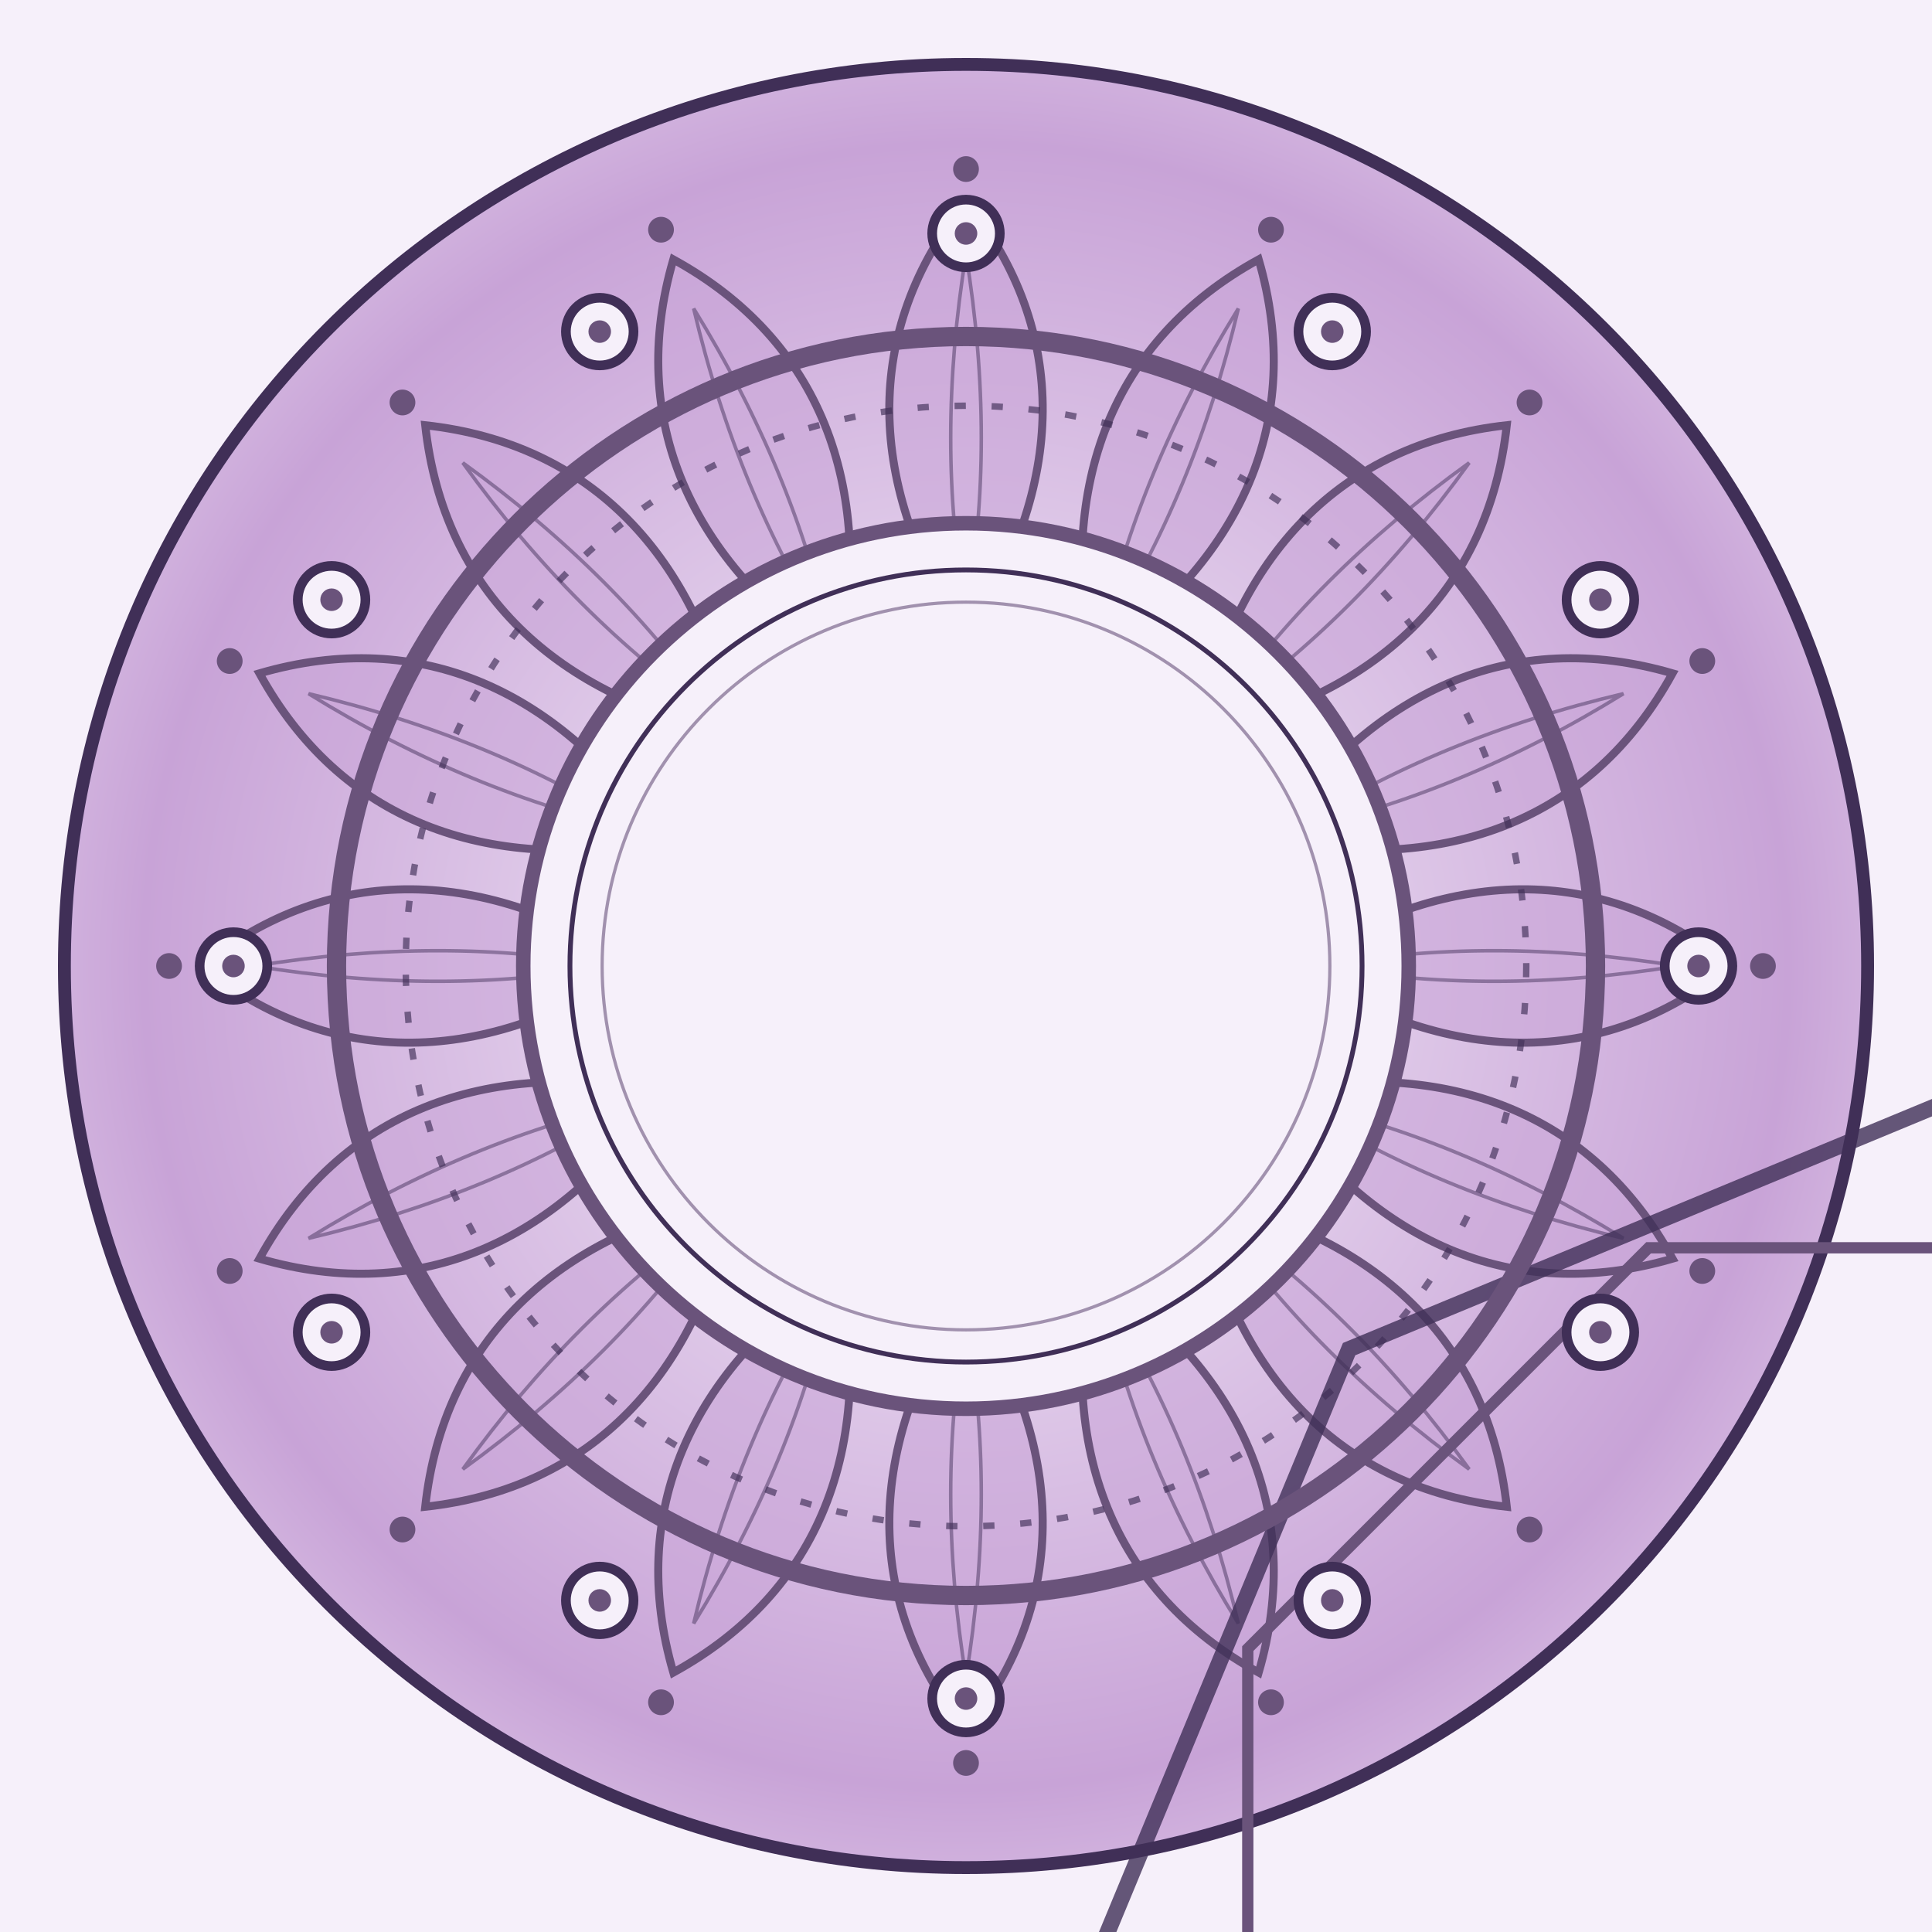
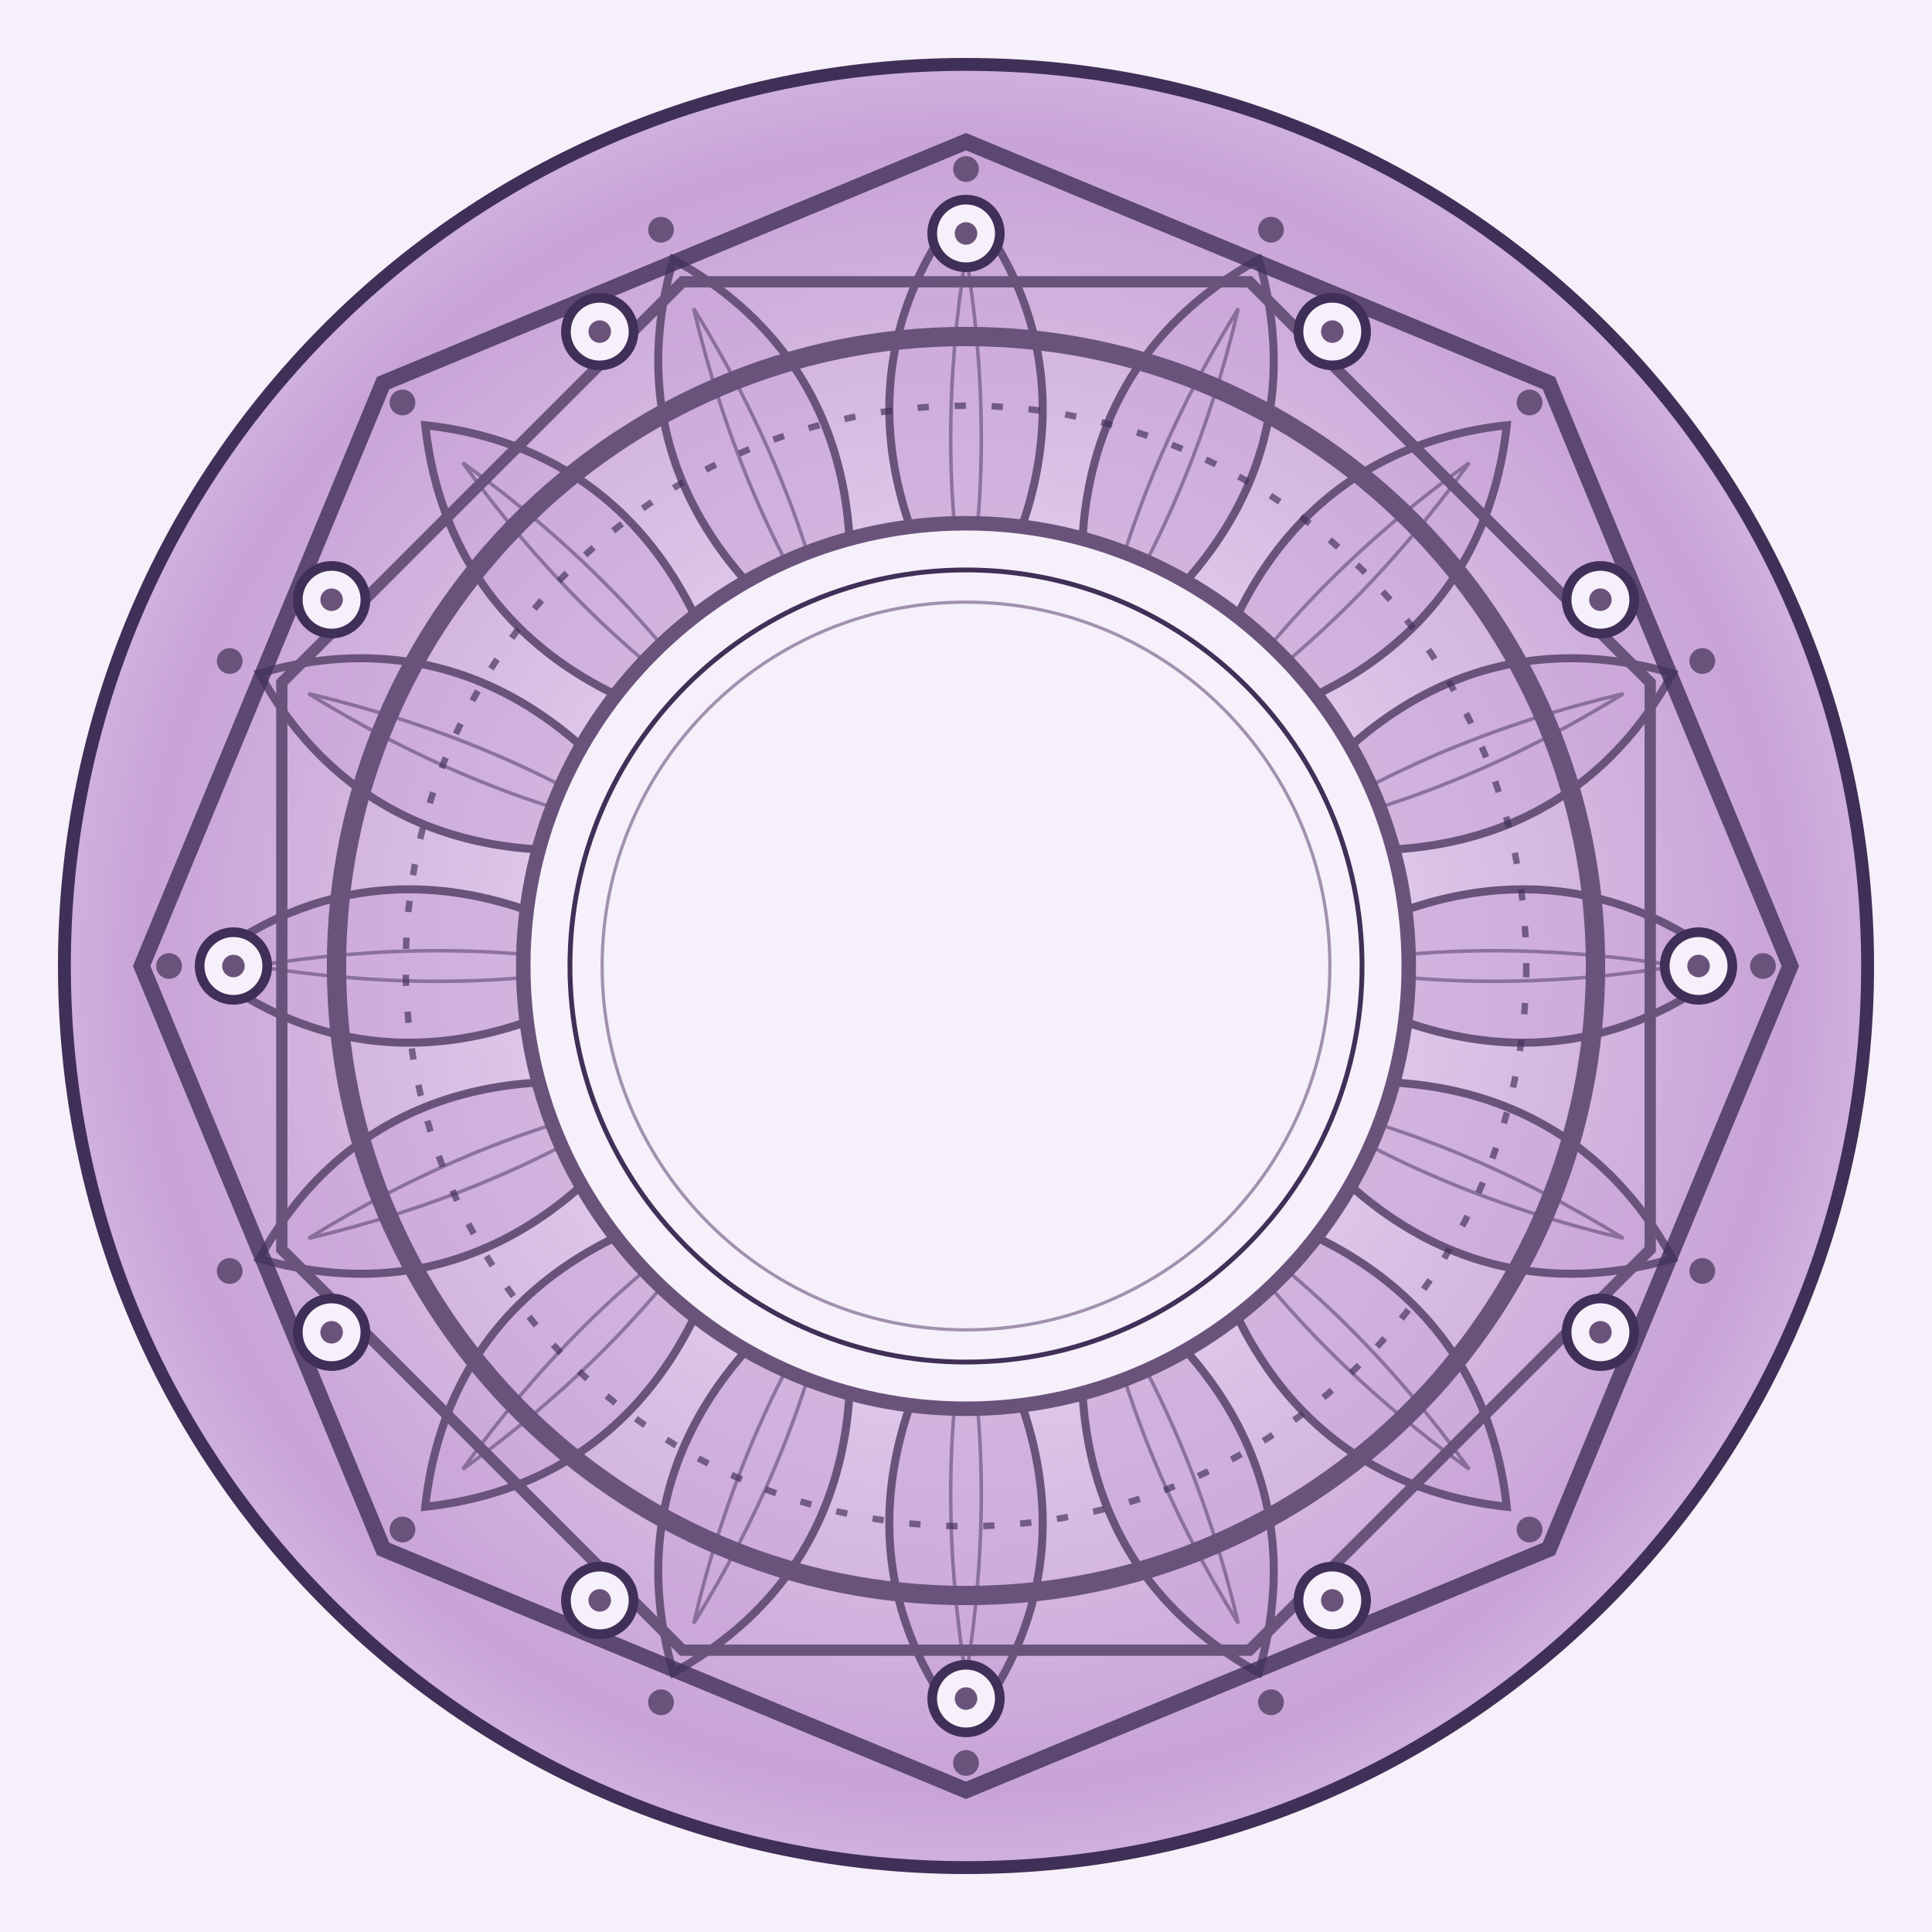
<svg xmlns="http://www.w3.org/2000/svg" viewBox="0 0 1200 1200" role="img" aria-label="Eight Point Star mandala">
  <defs>
    <radialGradient id="paper" cx="50%" cy="50%" r="70%">
      <stop offset="0%" stop-color="#f6f0fa" />
      <stop offset="65%" stop-color="#c8a3d7" />
      <stop offset="100%" stop-color="#f6f0fa" />
    </radialGradient>
  </defs>
  <rect width="1200" height="1200" fill="#f6f0fa" />
  <circle cx="600" cy="600" r="560" fill="url(#paper)" stroke="#402f57" stroke-width="8" />
  <g transform="translate(0,0)">
    <g transform="rotate(0 600 600)">
      <path d="M600 125 C665 206 662 302 600 396 C538 302 535 206 600 125Z" fill="#c8a3d7" fill-opacity=".55" stroke="#6a537b" stroke-width="5" />
      <path d="M600 158 Q619 275 600 380 Q581 275 600 158Z" fill="none" stroke="#402f57" stroke-width="2.2" opacity=".48" />
      <circle cx="600" cy="105" r="8" fill="#6a537b" />
    </g>
    <g transform="rotate(22.5 600 600)">
      <path d="M600 125 C665 206 662 302 600 396 C538 302 535 206 600 125Z" fill="#c8a3d7" fill-opacity=".55" stroke="#6a537b" stroke-width="5" />
      <path d="M600 158 Q619 275 600 380 Q581 275 600 158Z" fill="none" stroke="#402f57" stroke-width="2.2" opacity=".48" />
      <circle cx="600" cy="105" r="8" fill="#6a537b" />
    </g>
    <g transform="rotate(45 600 600)">
      <path d="M600 125 C665 206 662 302 600 396 C538 302 535 206 600 125Z" fill="#c8a3d7" fill-opacity=".55" stroke="#6a537b" stroke-width="5" />
      <path d="M600 158 Q619 275 600 380 Q581 275 600 158Z" fill="none" stroke="#402f57" stroke-width="2.2" opacity=".48" />
      <circle cx="600" cy="105" r="8" fill="#6a537b" />
    </g>
    <g transform="rotate(67.5 600 600)">
      <path d="M600 125 C665 206 662 302 600 396 C538 302 535 206 600 125Z" fill="#c8a3d7" fill-opacity=".55" stroke="#6a537b" stroke-width="5" />
      <path d="M600 158 Q619 275 600 380 Q581 275 600 158Z" fill="none" stroke="#402f57" stroke-width="2.2" opacity=".48" />
      <circle cx="600" cy="105" r="8" fill="#6a537b" />
    </g>
    <g transform="rotate(90 600 600)">
      <path d="M600 125 C665 206 662 302 600 396 C538 302 535 206 600 125Z" fill="#c8a3d7" fill-opacity=".55" stroke="#6a537b" stroke-width="5" />
      <path d="M600 158 Q619 275 600 380 Q581 275 600 158Z" fill="none" stroke="#402f57" stroke-width="2.2" opacity=".48" />
      <circle cx="600" cy="105" r="8" fill="#6a537b" />
    </g>
    <g transform="rotate(112.5 600 600)">
      <path d="M600 125 C665 206 662 302 600 396 C538 302 535 206 600 125Z" fill="#c8a3d7" fill-opacity=".55" stroke="#6a537b" stroke-width="5" />
      <path d="M600 158 Q619 275 600 380 Q581 275 600 158Z" fill="none" stroke="#402f57" stroke-width="2.2" opacity=".48" />
      <circle cx="600" cy="105" r="8" fill="#6a537b" />
    </g>
    <g transform="rotate(135 600 600)">
      <path d="M600 125 C665 206 662 302 600 396 C538 302 535 206 600 125Z" fill="#c8a3d7" fill-opacity=".55" stroke="#6a537b" stroke-width="5" />
      <path d="M600 158 Q619 275 600 380 Q581 275 600 158Z" fill="none" stroke="#402f57" stroke-width="2.2" opacity=".48" />
      <circle cx="600" cy="105" r="8" fill="#6a537b" />
    </g>
    <g transform="rotate(157.5 600 600)">
      <path d="M600 125 C665 206 662 302 600 396 C538 302 535 206 600 125Z" fill="#c8a3d7" fill-opacity=".55" stroke="#6a537b" stroke-width="5" />
      <path d="M600 158 Q619 275 600 380 Q581 275 600 158Z" fill="none" stroke="#402f57" stroke-width="2.2" opacity=".48" />
      <circle cx="600" cy="105" r="8" fill="#6a537b" />
    </g>
    <g transform="rotate(180 600 600)">
      <path d="M600 125 C665 206 662 302 600 396 C538 302 535 206 600 125Z" fill="#c8a3d7" fill-opacity=".55" stroke="#6a537b" stroke-width="5" />
      <path d="M600 158 Q619 275 600 380 Q581 275 600 158Z" fill="none" stroke="#402f57" stroke-width="2.2" opacity=".48" />
      <circle cx="600" cy="105" r="8" fill="#6a537b" />
    </g>
    <g transform="rotate(202.5 600 600)">
      <path d="M600 125 C665 206 662 302 600 396 C538 302 535 206 600 125Z" fill="#c8a3d7" fill-opacity=".55" stroke="#6a537b" stroke-width="5" />
      <path d="M600 158 Q619 275 600 380 Q581 275 600 158Z" fill="none" stroke="#402f57" stroke-width="2.2" opacity=".48" />
      <circle cx="600" cy="105" r="8" fill="#6a537b" />
    </g>
    <g transform="rotate(225 600 600)">
      <path d="M600 125 C665 206 662 302 600 396 C538 302 535 206 600 125Z" fill="#c8a3d7" fill-opacity=".55" stroke="#6a537b" stroke-width="5" />
      <path d="M600 158 Q619 275 600 380 Q581 275 600 158Z" fill="none" stroke="#402f57" stroke-width="2.2" opacity=".48" />
      <circle cx="600" cy="105" r="8" fill="#6a537b" />
    </g>
    <g transform="rotate(247.5 600 600)">
      <path d="M600 125 C665 206 662 302 600 396 C538 302 535 206 600 125Z" fill="#c8a3d7" fill-opacity=".55" stroke="#6a537b" stroke-width="5" />
      <path d="M600 158 Q619 275 600 380 Q581 275 600 158Z" fill="none" stroke="#402f57" stroke-width="2.2" opacity=".48" />
      <circle cx="600" cy="105" r="8" fill="#6a537b" />
    </g>
    <g transform="rotate(270 600 600)">
      <path d="M600 125 C665 206 662 302 600 396 C538 302 535 206 600 125Z" fill="#c8a3d7" fill-opacity=".55" stroke="#6a537b" stroke-width="5" />
      <path d="M600 158 Q619 275 600 380 Q581 275 600 158Z" fill="none" stroke="#402f57" stroke-width="2.2" opacity=".48" />
      <circle cx="600" cy="105" r="8" fill="#6a537b" />
    </g>
    <g transform="rotate(292.5 600 600)">
      <path d="M600 125 C665 206 662 302 600 396 C538 302 535 206 600 125Z" fill="#c8a3d7" fill-opacity=".55" stroke="#6a537b" stroke-width="5" />
      <path d="M600 158 Q619 275 600 380 Q581 275 600 158Z" fill="none" stroke="#402f57" stroke-width="2.2" opacity=".48" />
      <circle cx="600" cy="105" r="8" fill="#6a537b" />
    </g>
    <g transform="rotate(315 600 600)">
      <path d="M600 125 C665 206 662 302 600 396 C538 302 535 206 600 125Z" fill="#c8a3d7" fill-opacity=".55" stroke="#6a537b" stroke-width="5" />
      <path d="M600 158 Q619 275 600 380 Q581 275 600 158Z" fill="none" stroke="#402f57" stroke-width="2.2" opacity=".48" />
      <circle cx="600" cy="105" r="8" fill="#6a537b" />
    </g>
    <g transform="rotate(337.5 600 600)">
      <path d="M600 125 C665 206 662 302 600 396 C538 302 535 206 600 125Z" fill="#c8a3d7" fill-opacity=".55" stroke="#6a537b" stroke-width="5" />
      <path d="M600 158 Q619 275 600 380 Q581 275 600 158Z" fill="none" stroke="#402f57" stroke-width="2.2" opacity=".48" />
      <circle cx="600" cy="105" r="8" fill="#6a537b" />
    </g>
  </g>
-   <g transform="translate(600 600)">
+   <g>
    <polygon points="600.00,88.00 962.04,237.96 1112.00,600.00 962.04,962.04 600.00,1112.00 237.96,962.04 88.00,600.00 237.96,237.96" fill="none" stroke="#402f57" stroke-width="10" opacity=".8" />
    <polygon points="1024.98,776.03 776.03,1024.98 423.97,1024.98 175.02,776.03 175.02,423.97 423.97,175.02 776.03,175.02 1024.98,423.97" fill="none" stroke="#6a537b" stroke-width="7" />
  </g>
  <g>
    <circle cx="600.00" cy="145.00" r="21" fill="#f6f0fa" stroke="#402f57" stroke-width="6" />
    <circle cx="600.00" cy="145.00" r="7" fill="#6a537b" />
    <circle cx="827.50" cy="205.96" r="21" fill="#f6f0fa" stroke="#402f57" stroke-width="6" />
    <circle cx="827.50" cy="205.96" r="7" fill="#6a537b" />
    <circle cx="994.04" cy="372.50" r="21" fill="#f6f0fa" stroke="#402f57" stroke-width="6" />
    <circle cx="994.04" cy="372.50" r="7" fill="#6a537b" />
    <circle cx="1055.00" cy="600.00" r="21" fill="#f6f0fa" stroke="#402f57" stroke-width="6" />
    <circle cx="1055.00" cy="600.00" r="7" fill="#6a537b" />
    <circle cx="994.04" cy="827.50" r="21" fill="#f6f0fa" stroke="#402f57" stroke-width="6" />
    <circle cx="994.04" cy="827.50" r="7" fill="#6a537b" />
    <circle cx="827.50" cy="994.04" r="21" fill="#f6f0fa" stroke="#402f57" stroke-width="6" />
    <circle cx="827.50" cy="994.04" r="7" fill="#6a537b" />
    <circle cx="600.00" cy="1055.00" r="21" fill="#f6f0fa" stroke="#402f57" stroke-width="6" />
    <circle cx="600.00" cy="1055.00" r="7" fill="#6a537b" />
    <circle cx="372.50" cy="994.04" r="21" fill="#f6f0fa" stroke="#402f57" stroke-width="6" />
    <circle cx="372.50" cy="994.04" r="7" fill="#6a537b" />
    <circle cx="205.96" cy="827.50" r="21" fill="#f6f0fa" stroke="#402f57" stroke-width="6" />
    <circle cx="205.96" cy="827.50" r="7" fill="#6a537b" />
    <circle cx="145.00" cy="600.00" r="21" fill="#f6f0fa" stroke="#402f57" stroke-width="6" />
    <circle cx="145.00" cy="600.00" r="7" fill="#6a537b" />
    <circle cx="205.96" cy="372.50" r="21" fill="#f6f0fa" stroke="#402f57" stroke-width="6" />
    <circle cx="205.96" cy="372.50" r="7" fill="#6a537b" />
    <circle cx="372.50" cy="205.96" r="21" fill="#f6f0fa" stroke="#402f57" stroke-width="6" />
    <circle cx="372.50" cy="205.96" r="7" fill="#6a537b" />
  </g>
  <circle cx="600" cy="600" r="391" fill="none" stroke="#6a537b" stroke-width="12" />
  <circle cx="600" cy="600" r="348" fill="none" stroke="#402f57" stroke-opacity=".65" stroke-width="4" stroke-dasharray="7 16" />
  <g>
    <g transform="rotate(0 600 600)">
      <path d="M600 422 Q650 468 600 514 Q550 468 600 422Z" fill="#c8a3d7" fill-opacity=".6" stroke="#6a537b" stroke-width="4" />
    </g>
    <g transform="rotate(30 600 600)">
      <path d="M600 422 Q650 468 600 514 Q550 468 600 422Z" fill="#c8a3d7" fill-opacity=".6" stroke="#6a537b" stroke-width="4" />
    </g>
    <g transform="rotate(60 600 600)">
      <path d="M600 422 Q650 468 600 514 Q550 468 600 422Z" fill="#c8a3d7" fill-opacity=".6" stroke="#6a537b" stroke-width="4" />
    </g>
    <g transform="rotate(90 600 600)">
      <path d="M600 422 Q650 468 600 514 Q550 468 600 422Z" fill="#c8a3d7" fill-opacity=".6" stroke="#6a537b" stroke-width="4" />
    </g>
    <g transform="rotate(120 600 600)">
      <path d="M600 422 Q650 468 600 514 Q550 468 600 422Z" fill="#c8a3d7" fill-opacity=".6" stroke="#6a537b" stroke-width="4" />
    </g>
    <g transform="rotate(150 600 600)">
      <path d="M600 422 Q650 468 600 514 Q550 468 600 422Z" fill="#c8a3d7" fill-opacity=".6" stroke="#6a537b" stroke-width="4" />
    </g>
    <g transform="rotate(180 600 600)">
      <path d="M600 422 Q650 468 600 514 Q550 468 600 422Z" fill="#c8a3d7" fill-opacity=".6" stroke="#6a537b" stroke-width="4" />
    </g>
    <g transform="rotate(210 600 600)">
      <path d="M600 422 Q650 468 600 514 Q550 468 600 422Z" fill="#c8a3d7" fill-opacity=".6" stroke="#6a537b" stroke-width="4" />
    </g>
    <g transform="rotate(240 600 600)">
      <path d="M600 422 Q650 468 600 514 Q550 468 600 422Z" fill="#c8a3d7" fill-opacity=".6" stroke="#6a537b" stroke-width="4" />
    </g>
    <g transform="rotate(270 600 600)">
      <path d="M600 422 Q650 468 600 514 Q550 468 600 422Z" fill="#c8a3d7" fill-opacity=".6" stroke="#6a537b" stroke-width="4" />
    </g>
    <g transform="rotate(300 600 600)">
      <path d="M600 422 Q650 468 600 514 Q550 468 600 422Z" fill="#c8a3d7" fill-opacity=".6" stroke="#6a537b" stroke-width="4" />
    </g>
    <g transform="rotate(330 600 600)">
      <path d="M600 422 Q650 468 600 514 Q550 468 600 422Z" fill="#c8a3d7" fill-opacity=".6" stroke="#6a537b" stroke-width="4" />
    </g>
  </g>
  <circle cx="600" cy="600" r="275" fill="#f6f0fa" stroke="#6a537b" stroke-width="9" />
  <circle cx="600" cy="600" r="246" fill="none" stroke="#402f57" stroke-width="3" />
  <circle cx="600" cy="600" r="226" fill="none" stroke="#6a537b" stroke-opacity=".6" stroke-width="2" />
</svg>
